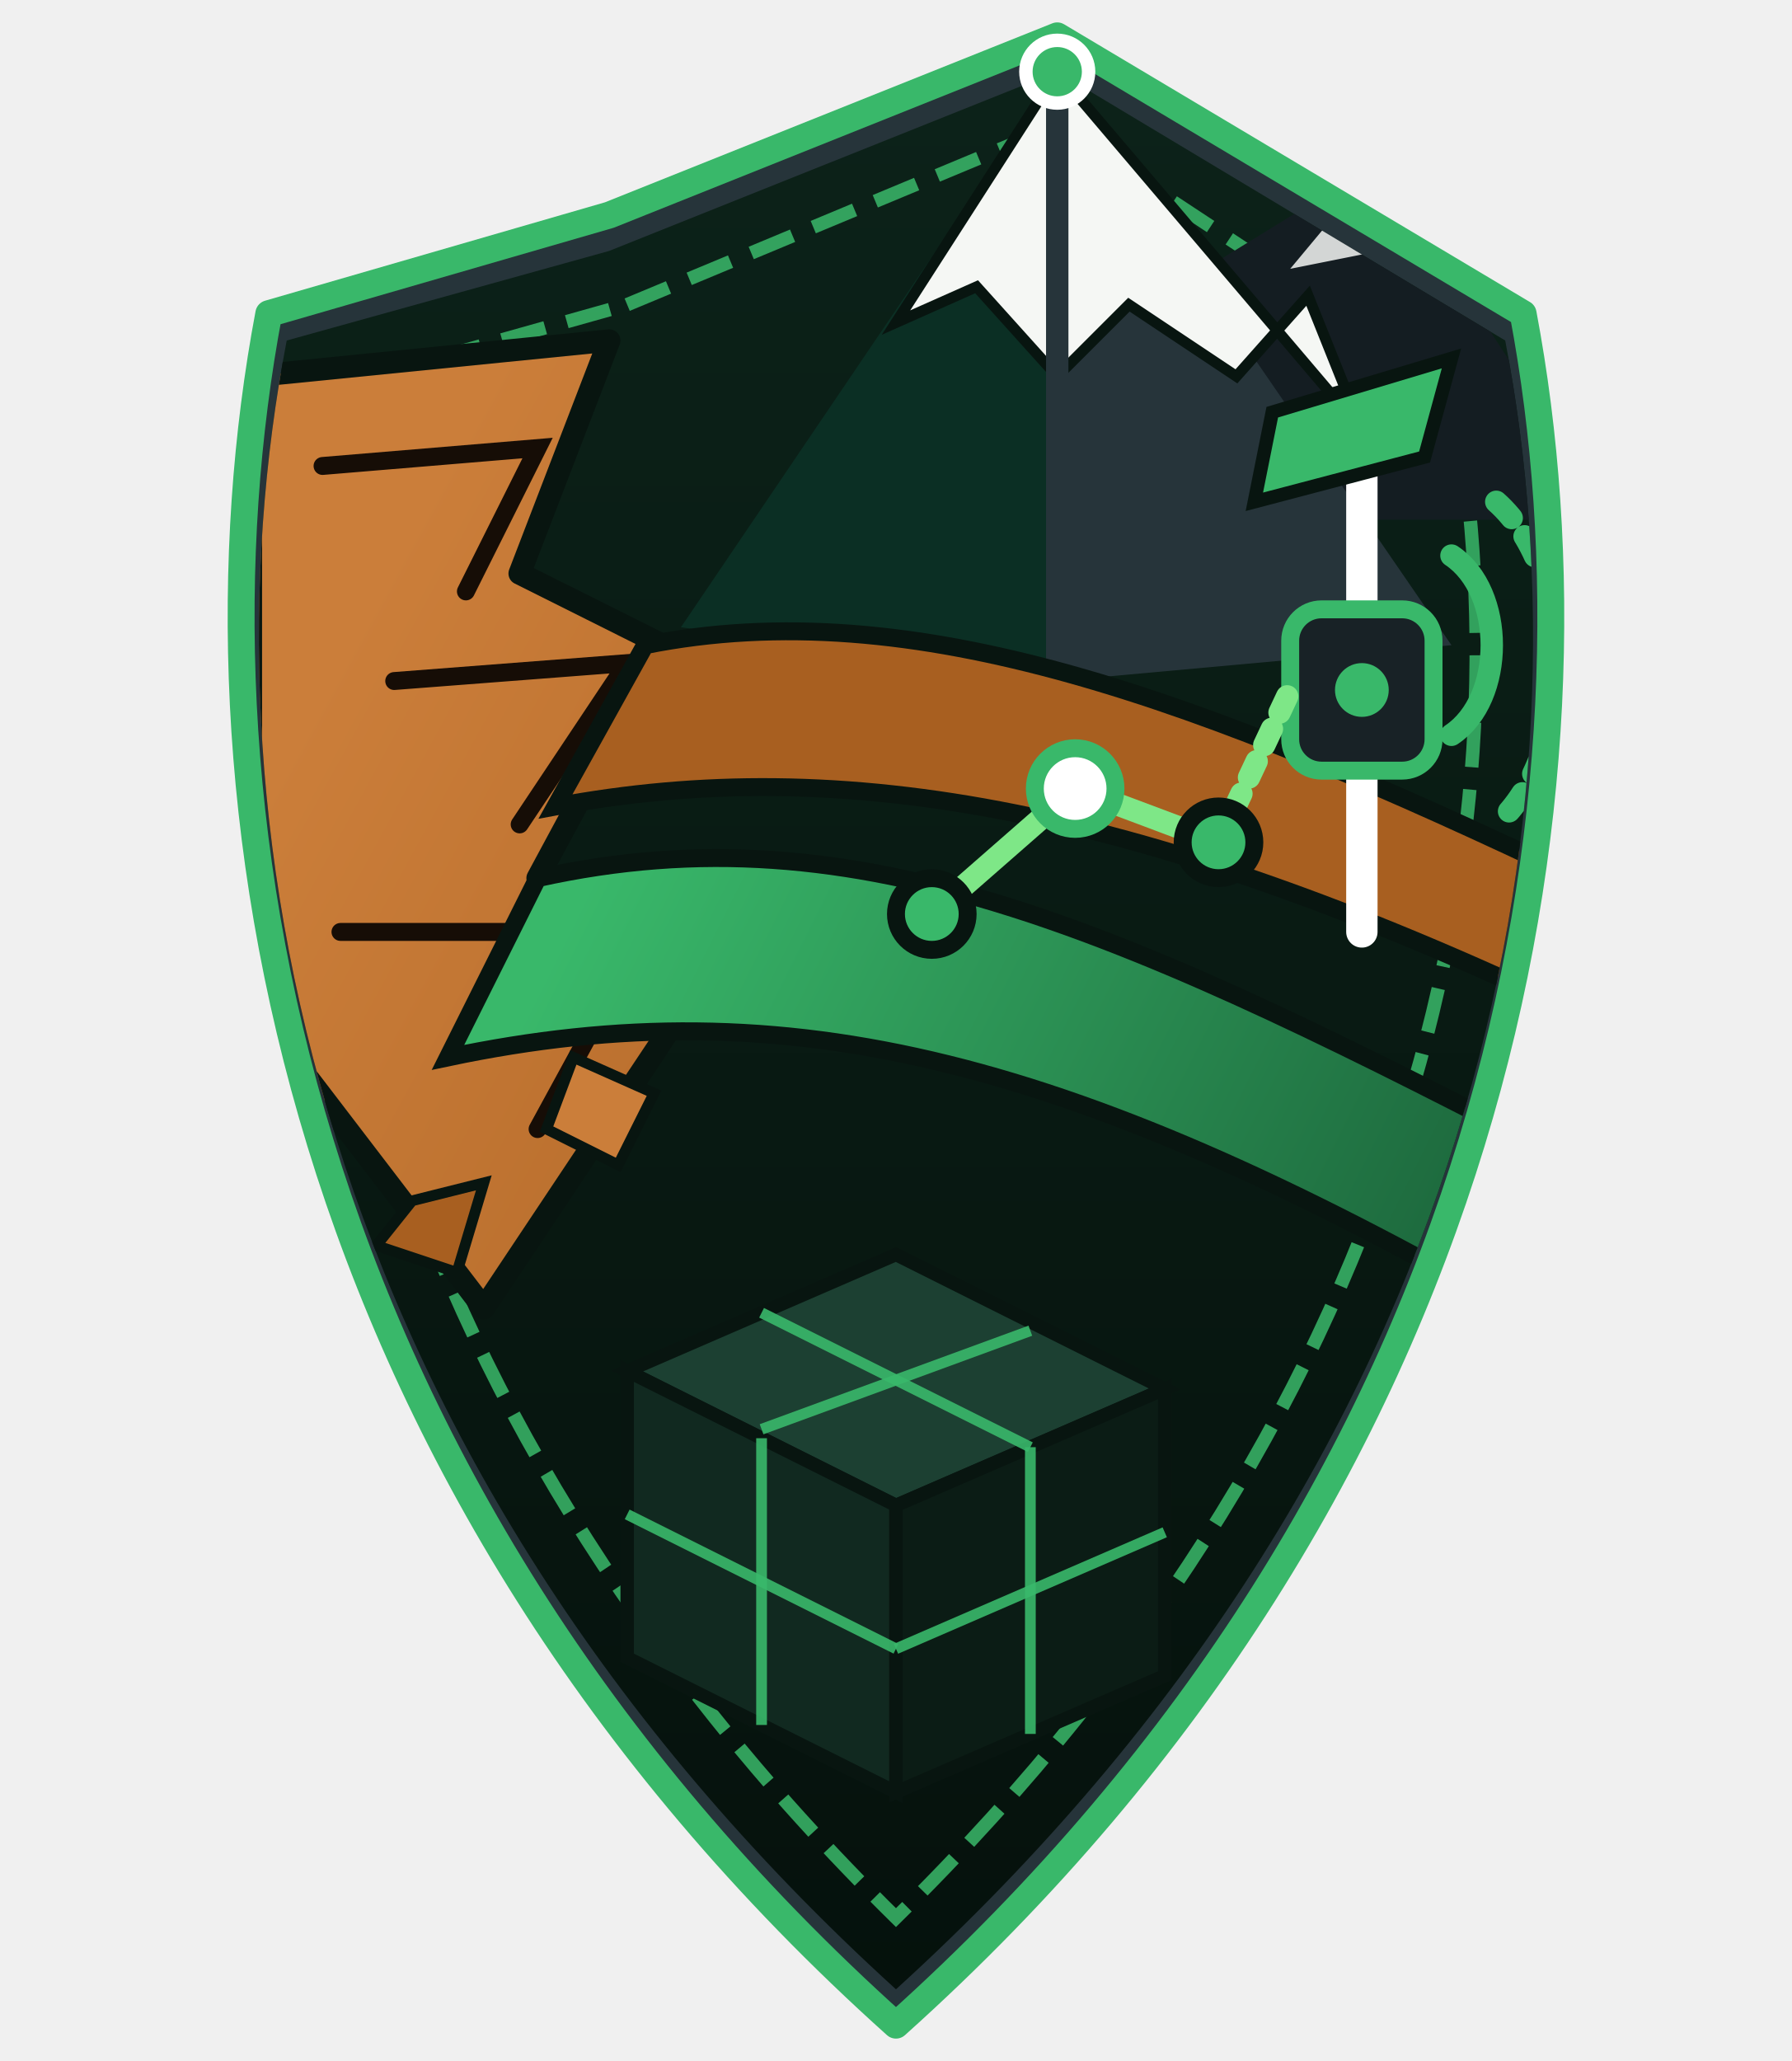
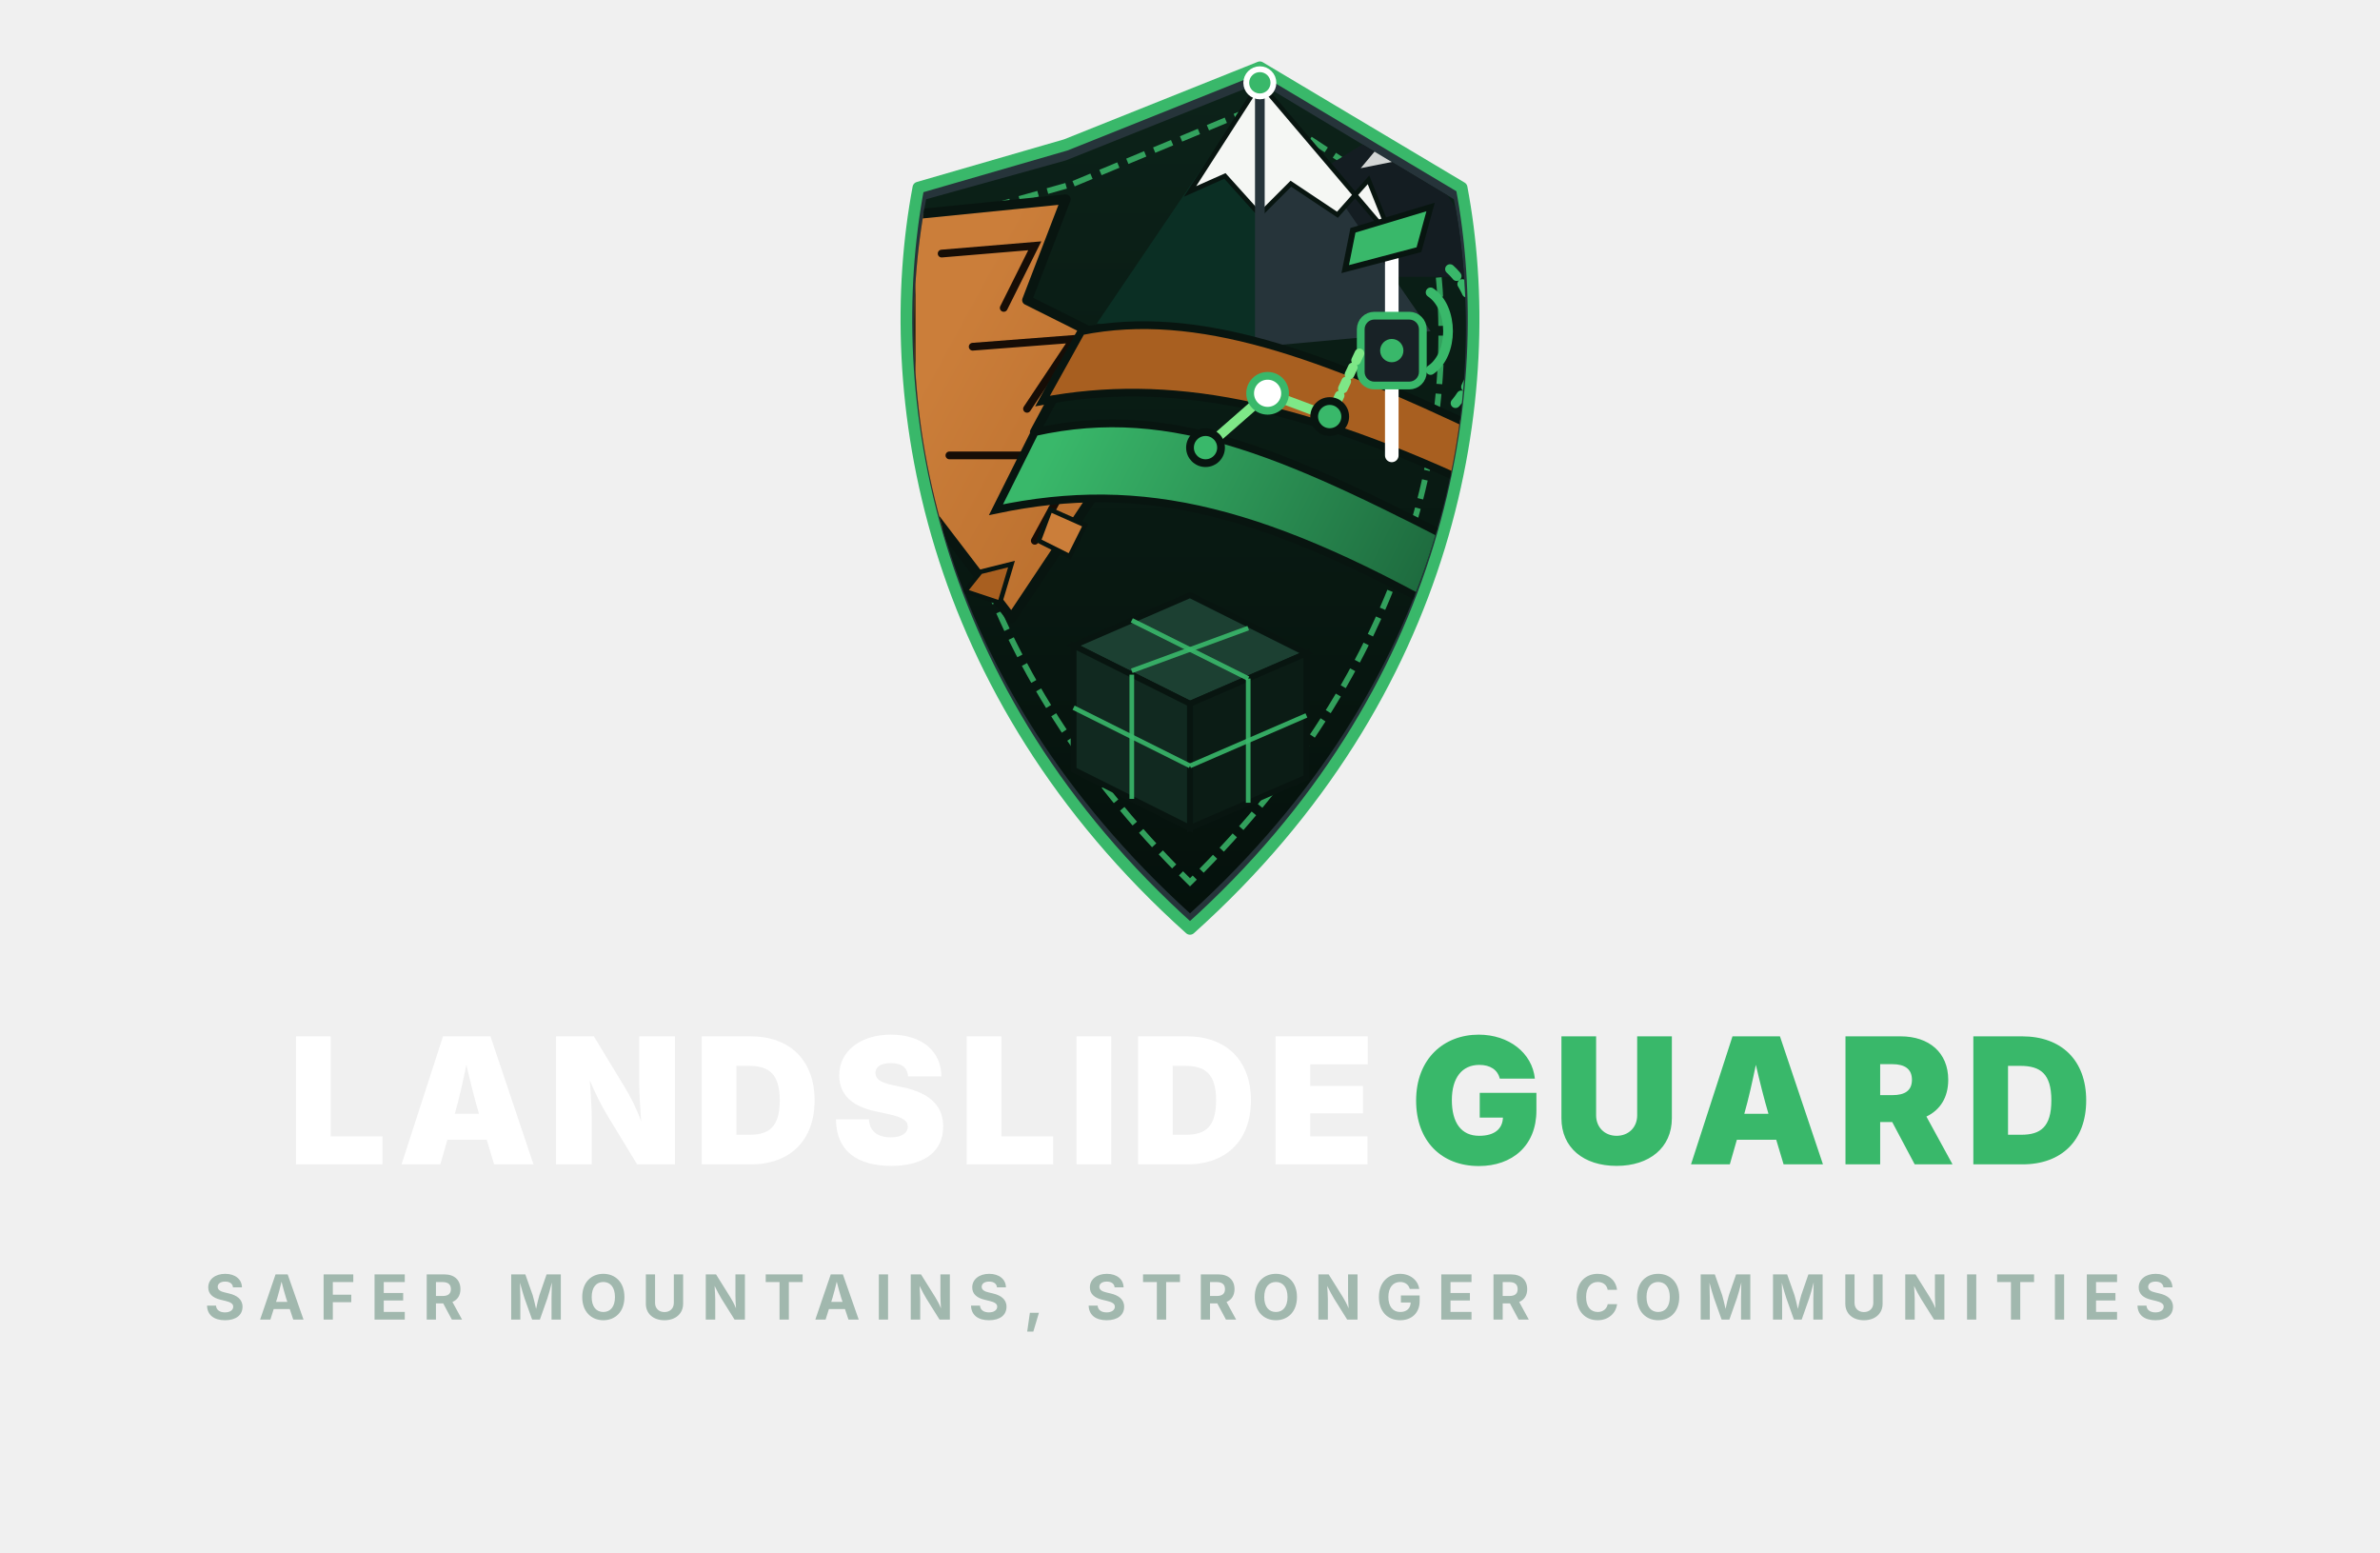
- <svg xmlns="http://www.w3.org/2000/svg" viewBox="0 0 200 230" fill="none">
-   <defs>
-     <linearGradient id="shieldGrad_dark" x1="100" y1="10" x2="100" y2="225" gradientUnits="userSpaceOnUse">
-       <stop offset="0%" stop-color="#0c2219" />
-       <stop offset="100%" stop-color="#05110c" />
-     </linearGradient>
-     <linearGradient id="greenFlow_dark" x1="70" y1="90" x2="170" y2="140" gradientUnits="userSpaceOnUse">
-       <stop offset="0%" stop-color="#39B86A" />
-       <stop offset="100%" stop-color="#1B633A" />
-     </linearGradient>
-     <linearGradient id="earthFlow_dark" x1="50" y1="50" x2="160" y2="110" gradientUnits="userSpaceOnUse">
-       <stop offset="0%" stop-color="#CB7E3A" />
-       <stop offset="100%" stop-color="#A85F20" />
-     </linearGradient>
-     <clipPath id="shieldClip_dark">
-       <path d="M 68 28 L 118 8 L 168 38 C 178 90 166 162 100 222 C 34 162 22 90 32 38 Z" />
-     </clipPath>
-   </defs>
-   <path d="M 68 24 L 118 4 L 170 35 C 180 88 168 165 100 226 C 32 165 20 88 30 35 Z" fill="#26343A" stroke="#39B86A" stroke-width="3" stroke-linejoin="round" />
-   <path d="M 68 28 L 118 8 L 168 38 C 178 90 166 162 100 222 C 34 162 22 90 32 38 Z" fill="url(#shieldGrad_dark)" />
-   <path d="M 70 34 L 118 14 L 162 43 C 171 90 160 155 100 214 C 40 155 29 90 38 43 Z" stroke="#39B86A" stroke-width="1.5" stroke-dasharray="5 2.5" fill="none" opacity="0.85" />
-   <g clip-path="url(#shieldClip_dark)">
-     <polygon points="128,34 154,18 180,58 116,58" fill="#141d22" />
-     <polygon points="154,18 144,30 154,28 164,34 168,26" fill="#F5F7F4" opacity="0.85" />
-     <polygon points="118,8 162,72 118,76" fill="#26343A" />
-     <polygon points="118,8 118,76 76,70" fill="#0B2F24" />
-     <path d="M 118 8             L 100 36 L 109 32 L 118 42 L 126 34 L 138 42 L 146 33 L 152 48             L 118 8 Z" fill="#F5F7F4" stroke="#081510" stroke-width="1.2" />
-     <line x1="118" y1="8" x2="118" y2="76" stroke="#26343A" stroke-width="2.5" />
-     <path d="M 28 42             L 68 38             L 58 64             L 74 72             L 60 98             L 78 110             L 54 146             L 28 112             Z" fill="url(#earthFlow_dark)" stroke="#081510" stroke-width="2.5" stroke-linejoin="round" />
-     <path d="M 36 52 L 60 50 L 52 66" stroke="#160d06" stroke-width="2" stroke-linecap="round" />
-     <path d="M 44 76 L 70 74 L 58 92" stroke="#160d06" stroke-width="2" stroke-linecap="round" />
-     <path d="M 38 104 L 72 104 L 60 126" stroke="#160d06" stroke-width="2" stroke-linecap="round" />
-     <polygon points="64,118 73,122 69,130 61,126" fill="#CB7E3A" stroke="#081510" stroke-width="1.2" />
-     <polygon points="46,134 54,132 51,142 42,139" fill="#A85F20" stroke="#081510" stroke-width="1.2" />
-     <path d="M 72 72             C 102 66, 134 78, 176 98             L 178 114             C 128 90, 94 84, 62 90             Z" fill="#A85F20" stroke="#081510" stroke-width="2" />
-     <path d="M 60 98             C 96 90, 126 104, 176 130             L 172 148             C 120 118, 88 110, 50 118             Z" fill="url(#greenFlow_dark)" stroke="#081510" stroke-width="2" />
-     <line x1="152" y1="46" x2="152" y2="104" stroke="#FFFFFF" stroke-width="3.5" stroke-linecap="round" />
-     <polygon points="142,46 162,40 159,51 140,56" fill="#39B86A" stroke="#081510" stroke-width="1.5" />
-     <rect x="144" y="68" width="16" height="18" rx="3.5" fill="#182226" stroke="#39B86A" stroke-width="2" />
-     <circle cx="152" cy="77" r="3" fill="#39B86A" />
-     <path d="M 162 62 C 168 66, 168 78, 162 82" stroke="#39B86A" stroke-width="2.5" stroke-linecap="round" fill="none" />
-     <path d="M 167 56 C 176 64, 176 84, 167 92" stroke="#39B86A" stroke-width="2.5" stroke-linecap="round" stroke-dasharray="2.5 2.5" fill="none" />
-     <line x1="104" y1="102" x2="120" y2="88" stroke="#7ee787" stroke-width="2.5" stroke-linecap="round" />
-     <line x1="120" y1="88" x2="136" y2="94" stroke="#7ee787" stroke-width="2.5" stroke-linecap="round" />
-     <line x1="136" y1="94" x2="144" y2="77" stroke="#7ee787" stroke-width="2.5" stroke-dasharray="2 2" stroke-linecap="round" />
-     <circle cx="104" cy="102" r="4" fill="#39B86A" stroke="#081510" stroke-width="2" />
-     <circle cx="120" cy="88" r="4.5" fill="#FFFFFF" stroke="#39B86A" stroke-width="2" />
-     <circle cx="136" cy="94" r="4" fill="#39B86A" stroke="#081510" stroke-width="2" />
-     <g transform="translate(68, 140)">
-       <polygon points="32,0 62,15 32,28 2,13" fill="#1C4032" stroke="#081510" stroke-width="1.5" />
-       <polygon points="2,13 32,28 32,60 2,45" fill="#112920" stroke="#081510" stroke-width="1.5" />
-       <polygon points="32,28 62,15 62,47 32,60" fill="#0B1C15" stroke="#081510" stroke-width="1.5" />
-       <line x1="17" y1="6.5" x2="47" y2="21.5" stroke="#39B86A" stroke-width="1.2" opacity="0.9" />
-       <line x1="17" y1="19.5" x2="47" y2="8.5" stroke="#39B86A" stroke-width="1.2" opacity="0.9" />
-       <line x1="17" y1="20.5" x2="17" y2="52.5" stroke="#39B86A" stroke-width="1.2" opacity="0.9" />
-       <line x1="2" y1="29" x2="32" y2="44" stroke="#39B86A" stroke-width="1.2" opacity="0.9" />
-       <line x1="47" y1="21.5" x2="47" y2="53.5" stroke="#39B86A" stroke-width="1.2" opacity="0.9" />
-       <line x1="32" y1="44" x2="62" y2="31" stroke="#39B86A" stroke-width="1.2" opacity="0.9" />
+ <svg xmlns="http://www.w3.org/2000/svg" viewBox="0 0 460 300" fill="none">
+   <g transform="translate(155, 10) scale(0.75)">
+     <defs>
+       <linearGradient id="shieldGrad_dark" x1="100" y1="10" x2="100" y2="225" gradientUnits="userSpaceOnUse">
+         <stop offset="0%" stop-color="#0c2219" />
+         <stop offset="100%" stop-color="#05110c" />
+       </linearGradient>
+       <linearGradient id="greenFlow_dark" x1="70" y1="90" x2="170" y2="140" gradientUnits="userSpaceOnUse">
+         <stop offset="0%" stop-color="#39B86A" />
+         <stop offset="100%" stop-color="#1B633A" />
+       </linearGradient>
+       <linearGradient id="earthFlow_dark" x1="50" y1="50" x2="160" y2="110" gradientUnits="userSpaceOnUse">
+         <stop offset="0%" stop-color="#CB7E3A" />
+         <stop offset="100%" stop-color="#A85F20" />
+       </linearGradient>
+       <clipPath id="shieldClip_dark">
+         <path d="M 68 28 L 118 8 L 168 38 C 178 90 166 162 100 222 C 34 162 22 90 32 38 Z" />
+       </clipPath>
+     </defs>
+     <path d="M 68 24 L 118 4 L 170 35 C 180 88 168 165 100 226 C 32 165 20 88 30 35 Z" fill="#26343A" stroke="#39B86A" stroke-width="3" stroke-linejoin="round" />
+     <path d="M 68 28 L 118 8 L 168 38 C 178 90 166 162 100 222 C 34 162 22 90 32 38 Z" fill="url(#shieldGrad_dark)" />
+     <path d="M 70 34 L 118 14 L 162 43 C 171 90 160 155 100 214 C 40 155 29 90 38 43 Z" stroke="#39B86A" stroke-width="1.5" stroke-dasharray="5 2.5" fill="none" opacity="0.85" />
+     <g clip-path="url(#shieldClip_dark)">
+       <polygon points="128,34 154,18 180,58 116,58" fill="#141d22" />
+       <polygon points="154,18 144,30 154,28 164,34 168,26" fill="#F5F7F4" opacity="0.85" />
+       <polygon points="118,8 162,72 118,76" fill="#26343A" />
+       <polygon points="118,8 118,76 76,70" fill="#0B2F24" />
+       <path d="M 118 8             L 100 36 L 109 32 L 118 42 L 126 34 L 138 42 L 146 33 L 152 48             L 118 8 Z" fill="#F5F7F4" stroke="#081510" stroke-width="1.2" />
+       <line x1="118" y1="8" x2="118" y2="76" stroke="#26343A" stroke-width="2.5" />
+       <path d="M 28 42             L 68 38             L 58 64             L 74 72             L 60 98             L 78 110             L 54 146             L 28 112             Z" fill="url(#earthFlow_dark)" stroke="#081510" stroke-width="2.5" stroke-linejoin="round" />
+       <path d="M 36 52 L 60 50 L 52 66" stroke="#160d06" stroke-width="2" stroke-linecap="round" />
+       <path d="M 44 76 L 70 74 L 58 92" stroke="#160d06" stroke-width="2" stroke-linecap="round" />
+       <path d="M 38 104 L 72 104 L 60 126" stroke="#160d06" stroke-width="2" stroke-linecap="round" />
+       <polygon points="64,118 73,122 69,130 61,126" fill="#CB7E3A" stroke="#081510" stroke-width="1.2" />
+       <polygon points="46,134 54,132 51,142 42,139" fill="#A85F20" stroke="#081510" stroke-width="1.2" />
+       <path d="M 72 72             C 102 66, 134 78, 176 98             L 178 114             C 128 90, 94 84, 62 90             Z" fill="#A85F20" stroke="#081510" stroke-width="2" />
+       <path d="M 60 98             C 96 90, 126 104, 176 130             L 172 148             C 120 118, 88 110, 50 118             Z" fill="url(#greenFlow_dark)" stroke="#081510" stroke-width="2" />
+       <line x1="152" y1="46" x2="152" y2="104" stroke="#FFFFFF" stroke-width="3.5" stroke-linecap="round" />
+       <polygon points="142,46 162,40 159,51 140,56" fill="#39B86A" stroke="#081510" stroke-width="1.5" />
+       <rect x="144" y="68" width="16" height="18" rx="3.5" fill="#182226" stroke="#39B86A" stroke-width="2" />
+       <circle cx="152" cy="77" r="3" fill="#39B86A" />
+       <path d="M 162 62 C 168 66, 168 78, 162 82" stroke="#39B86A" stroke-width="2.5" stroke-linecap="round" fill="none" />
+       <path d="M 167 56 C 176 64, 176 84, 167 92" stroke="#39B86A" stroke-width="2.5" stroke-linecap="round" stroke-dasharray="2.5 2.5" fill="none" />
+       <line x1="104" y1="102" x2="120" y2="88" stroke="#7ee787" stroke-width="2.5" stroke-linecap="round" />
+       <line x1="120" y1="88" x2="136" y2="94" stroke="#7ee787" stroke-width="2.5" stroke-linecap="round" />
+       <line x1="136" y1="94" x2="144" y2="77" stroke="#7ee787" stroke-width="2.5" stroke-dasharray="2 2" stroke-linecap="round" />
+       <circle cx="104" cy="102" r="4" fill="#39B86A" stroke="#081510" stroke-width="2" />
+       <circle cx="120" cy="88" r="4.5" fill="#FFFFFF" stroke="#39B86A" stroke-width="2" />
+       <circle cx="136" cy="94" r="4" fill="#39B86A" stroke="#081510" stroke-width="2" />
+       <g transform="translate(68, 140)">
+         <polygon points="32,0 62,15 32,28 2,13" fill="#1C4032" stroke="#081510" stroke-width="1.5" />
+         <polygon points="2,13 32,28 32,60 2,45" fill="#112920" stroke="#081510" stroke-width="1.5" />
+         <polygon points="32,28 62,15 62,47 32,60" fill="#0B1C15" stroke="#081510" stroke-width="1.5" />
+         <line x1="17" y1="6.5" x2="47" y2="21.5" stroke="#39B86A" stroke-width="1.2" opacity="0.9" />
+         <line x1="17" y1="19.5" x2="47" y2="8.5" stroke="#39B86A" stroke-width="1.2" opacity="0.9" />
+         <line x1="17" y1="20.5" x2="17" y2="52.5" stroke="#39B86A" stroke-width="1.2" opacity="0.9" />
+         <line x1="2" y1="29" x2="32" y2="44" stroke="#39B86A" stroke-width="1.2" opacity="0.9" />
+         <line x1="47" y1="21.5" x2="47" y2="53.5" stroke="#39B86A" stroke-width="1.2" opacity="0.9" />
+         <line x1="32" y1="44" x2="62" y2="31" stroke="#39B86A" stroke-width="1.2" opacity="0.9" />
+       </g>
    </g>
+     <circle cx="118" cy="8" r="3.5" fill="#39B86A" stroke="#FFFFFF" stroke-width="1.5" />
  </g>
-   <circle cx="118" cy="8" r="3.5" fill="#39B86A" stroke="#FFFFFF" stroke-width="1.5" />
+   <text x="230" y="225" text-anchor="middle" font-family="'Inter', -apple-system, BlinkMacSystemFont, 'Segoe UI', Roboto, sans-serif" font-size="34" font-weight="900" letter-spacing="2">
+     <tspan fill="#FFFFFF">LANDSLIDE</tspan>
+     <tspan fill="#39B86A"> GUARD</tspan>
+   </text>
+   <text x="230" y="255" text-anchor="middle" font-family="'Inter', -apple-system, BlinkMacSystemFont, 'Segoe UI', Roboto, sans-serif" font-size="12" font-weight="700" letter-spacing="2.8" fill="#A1B8AE" text-transform="uppercase">
+     SAFER MOUNTAINS, STRONGER COMMUNITIES
+   </text>
</svg>
